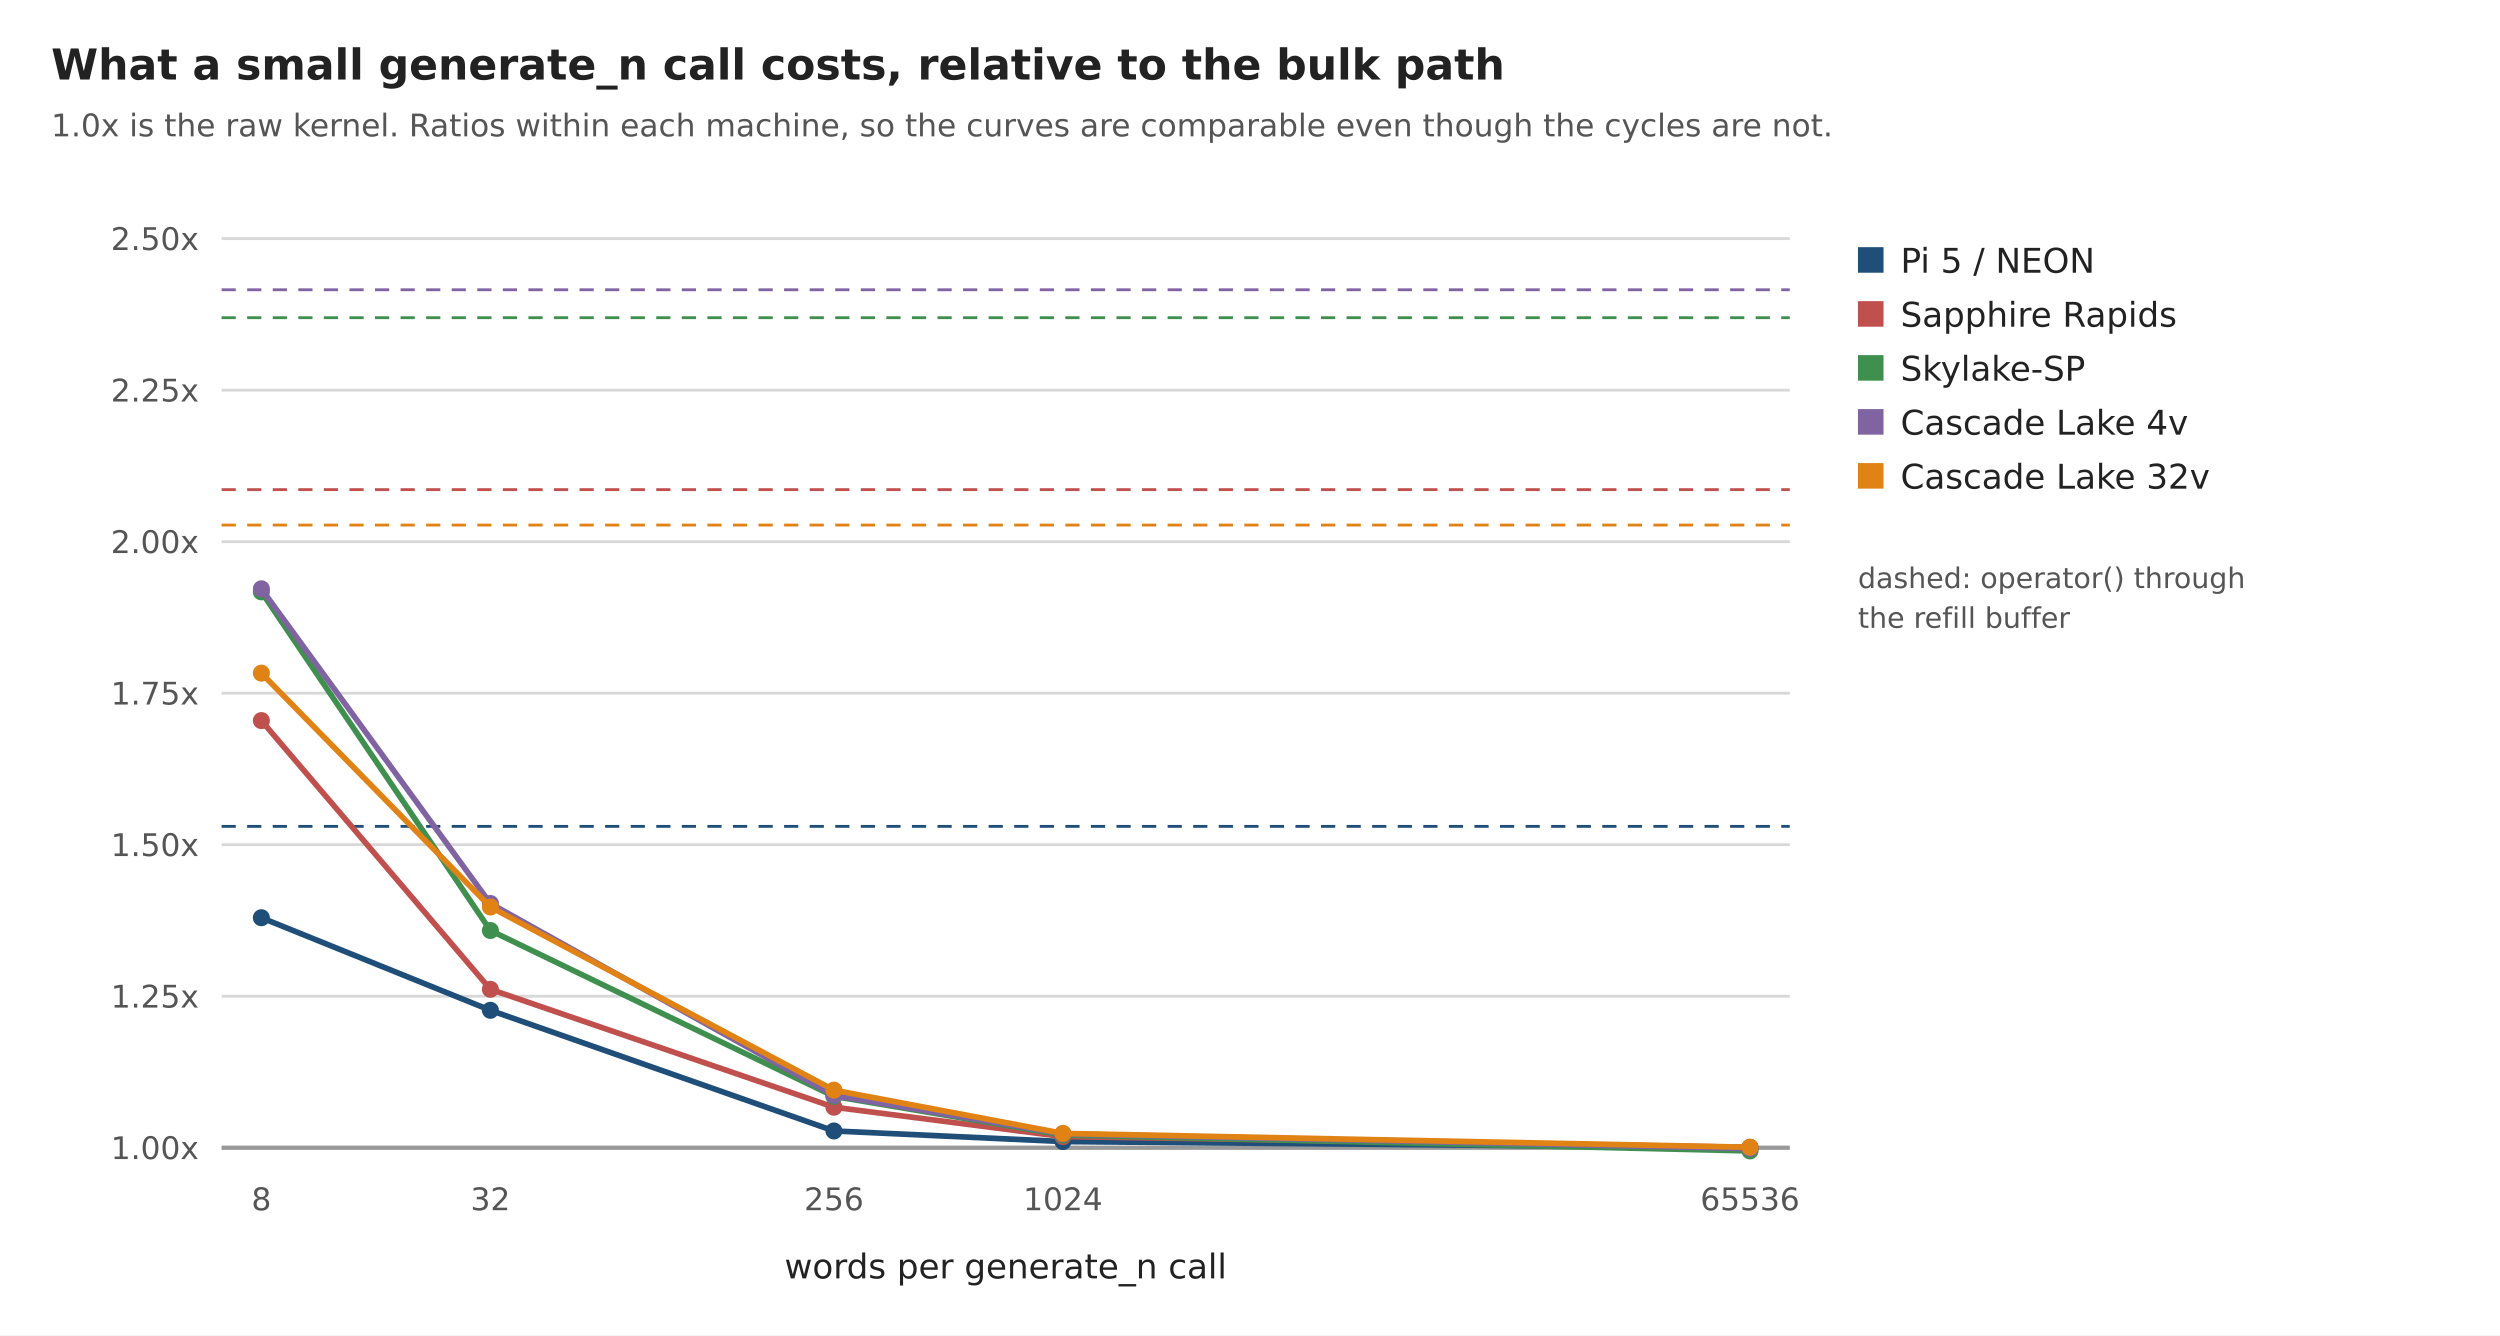
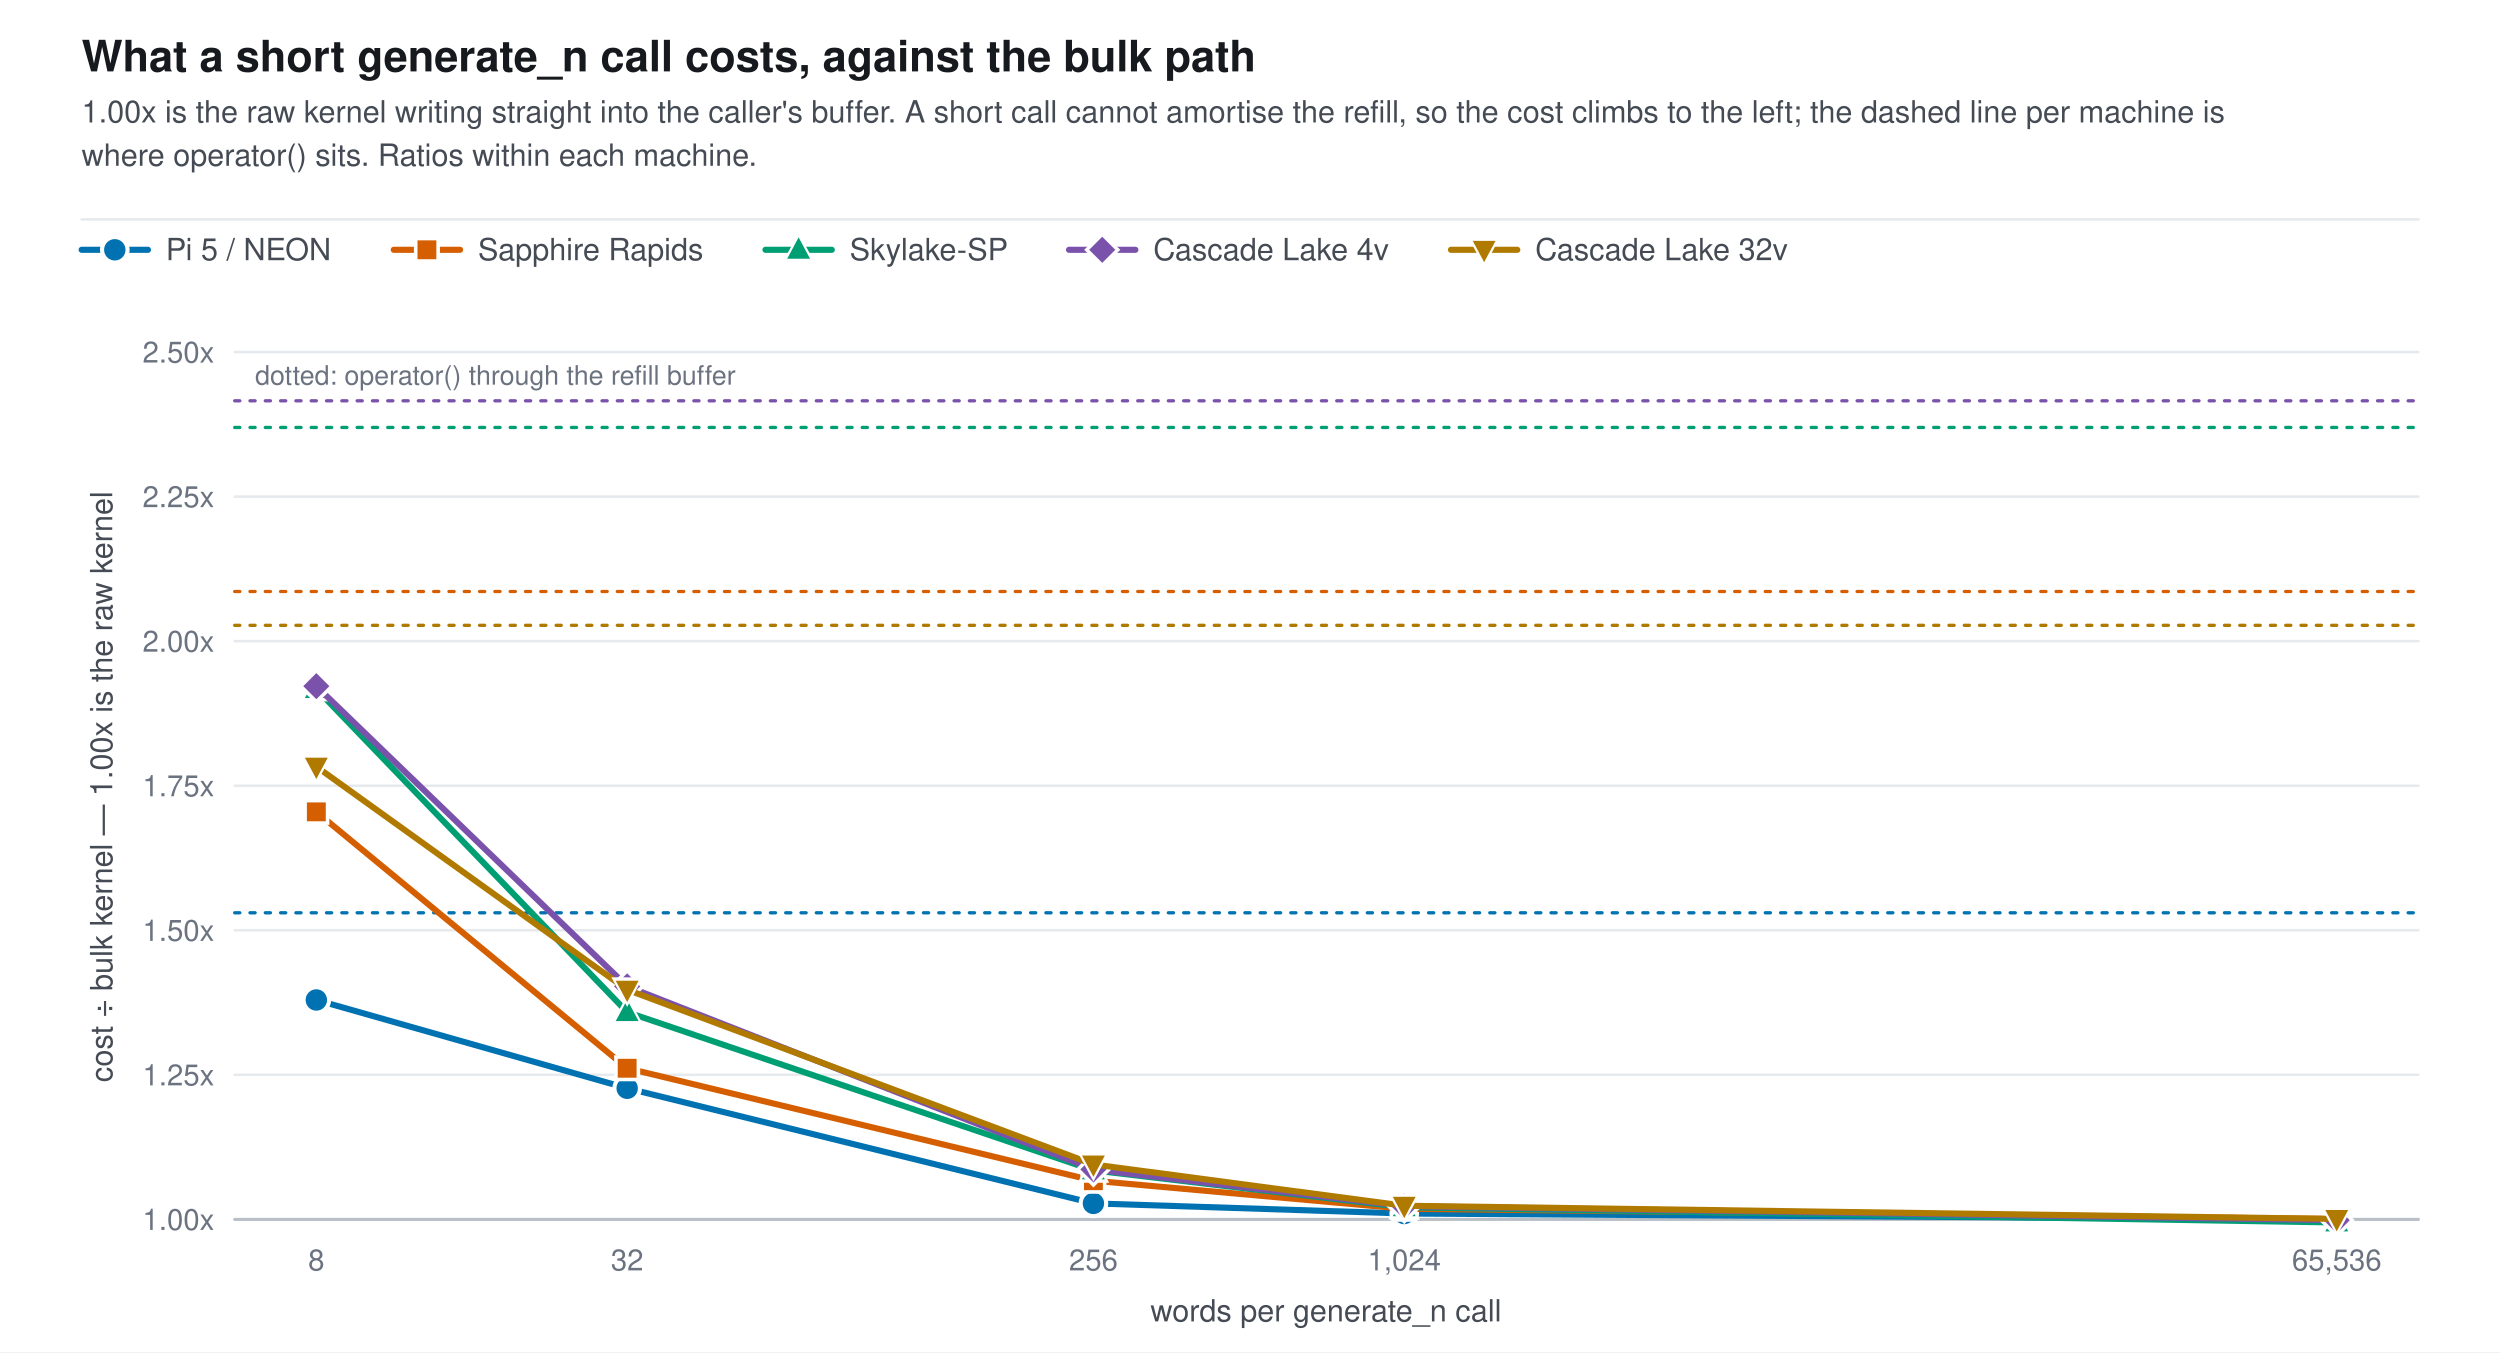
- <svg xmlns="http://www.w3.org/2000/svg" width="880" height="470" viewBox="0 0 880 470" font-family="DejaVu Sans, Verdana, sans-serif">
-   <rect width="880" height="470" fill="#ffffff" />
-   <text x="18" y="28" font-size="15" text-anchor="start" fill="#222222" font-weight="bold">What a small generate_n call costs, relative to the bulk path</text>
-   <text x="18" y="48" font-size="11" text-anchor="start" fill="#555555" font-weight="normal">1.0x is the raw kernel. Ratios within each machine, so the curves are comparable even though the cycles are not.</text>
-   <line x1="78" y1="404" x2="630" y2="404" stroke="#d8d8d8" stroke-width="1" />
-   <text x="70" y="408" font-size="11" text-anchor="end" fill="#555555" font-weight="normal">1.00x</text>
-   <line x1="78" y1="350.67" x2="630" y2="350.67" stroke="#d8d8d8" stroke-width="1" />
-   <text x="70" y="354.67" font-size="11" text-anchor="end" fill="#555555" font-weight="normal">1.25x</text>
-   <line x1="78" y1="297.33" x2="630" y2="297.33" stroke="#d8d8d8" stroke-width="1" />
-   <text x="70" y="301.33" font-size="11" text-anchor="end" fill="#555555" font-weight="normal">1.50x</text>
-   <line x1="78" y1="244" x2="630" y2="244" stroke="#d8d8d8" stroke-width="1" />
-   <text x="70" y="248" font-size="11" text-anchor="end" fill="#555555" font-weight="normal">1.75x</text>
-   <line x1="78" y1="190.67" x2="630" y2="190.67" stroke="#d8d8d8" stroke-width="1" />
-   <text x="70" y="194.67" font-size="11" text-anchor="end" fill="#555555" font-weight="normal">2.00x</text>
-   <line x1="78" y1="137.33" x2="630" y2="137.33" stroke="#d8d8d8" stroke-width="1" />
-   <text x="70" y="141.33" font-size="11" text-anchor="end" fill="#555555" font-weight="normal">2.25x</text>
-   <line x1="78" y1="84" x2="630" y2="84" stroke="#d8d8d8" stroke-width="1" />
-   <text x="70" y="88" font-size="11" text-anchor="end" fill="#555555" font-weight="normal">2.50x</text>
-   <line x1="78" y1="404" x2="630" y2="404" stroke="#999999" stroke-width="1.5" />
-   <text x="92" y="426" font-size="11" text-anchor="middle" fill="#555555" font-weight="normal">8</text>
-   <text x="172.62" y="426" font-size="11" text-anchor="middle" fill="#555555" font-weight="normal">32</text>
-   <text x="293.54" y="426" font-size="11" text-anchor="middle" fill="#555555" font-weight="normal">256</text>
-   <text x="374.15" y="426" font-size="11" text-anchor="middle" fill="#555555" font-weight="normal">1024</text>
-   <text x="616" y="426" font-size="11" text-anchor="middle" fill="#555555" font-weight="normal">65536</text>
-   <text x="354" y="450" font-size="12" text-anchor="middle" fill="#222222" font-weight="normal">words per generate_n call</text>
-   <polyline points="92,323.04 172.62,355.63 293.54,398.1 374.15,401.83 616,403.98" fill="none" stroke="#1f4e79" stroke-width="2" stroke-linejoin="round" />
-   <circle cx="92" cy="323.04" r="3" fill="#1f4e79" />
-   <circle cx="172.62" cy="355.63" r="3" fill="#1f4e79" />
-   <circle cx="293.54" cy="398.1" r="3" fill="#1f4e79" />
-   <circle cx="374.15" cy="401.83" r="3" fill="#1f4e79" />
-   <circle cx="616" cy="403.98" r="3" fill="#1f4e79" />
-   <line x1="78" y1="290.88" x2="630" y2="290.88" stroke="#1f4e79" stroke-width="1" stroke-dasharray="5 4" />
-   <polyline points="92,253.65 172.62,348.24 293.54,389.74 374.15,400.08 616,403.86" fill="none" stroke="#c0504d" stroke-width="2" stroke-linejoin="round" />
-   <circle cx="92" cy="253.65" r="3" fill="#c0504d" />
-   <circle cx="172.62" cy="348.24" r="3" fill="#c0504d" />
-   <circle cx="293.54" cy="389.74" r="3" fill="#c0504d" />
-   <circle cx="374.15" cy="400.08" r="3" fill="#c0504d" />
-   <circle cx="616" cy="403.86" r="3" fill="#c0504d" />
-   <line x1="78" y1="172.35" x2="630" y2="172.35" stroke="#c0504d" stroke-width="1" stroke-dasharray="5 4" />
-   <polyline points="92,208.33 172.62,327.54 293.54,385.92 374.15,399.53 616,405.13" fill="none" stroke="#3f8f4f" stroke-width="2" stroke-linejoin="round" />
-   <circle cx="92" cy="208.33" r="3" fill="#3f8f4f" />
-   <circle cx="172.62" cy="327.54" r="3" fill="#3f8f4f" />
-   <circle cx="293.54" cy="385.92" r="3" fill="#3f8f4f" />
-   <circle cx="374.15" cy="399.53" r="3" fill="#3f8f4f" />
-   <circle cx="616" cy="405.13" r="3" fill="#3f8f4f" />
-   <line x1="78" y1="111.83" x2="630" y2="111.83" stroke="#3f8f4f" stroke-width="1" stroke-dasharray="5 4" />
-   <polyline points="92,207.26 172.62,318.03 293.54,385.58 374.15,399.13 616,404.3" fill="none" stroke="#8064a2" stroke-width="2" stroke-linejoin="round" />
-   <circle cx="92" cy="207.26" r="3" fill="#8064a2" />
-   <circle cx="172.62" cy="318.03" r="3" fill="#8064a2" />
-   <circle cx="293.54" cy="385.58" r="3" fill="#8064a2" />
-   <circle cx="374.15" cy="399.13" r="3" fill="#8064a2" />
-   <circle cx="616" cy="404.3" r="3" fill="#8064a2" />
-   <line x1="78" y1="102" x2="630" y2="102" stroke="#8064a2" stroke-width="1" stroke-dasharray="5 4" />
-   <polyline points="92,236.95 172.62,319.26 293.54,383.73 374.15,398.96 616,403.83" fill="none" stroke="#e08214" stroke-width="2" stroke-linejoin="round" />
-   <circle cx="92" cy="236.95" r="3" fill="#e08214" />
-   <circle cx="172.62" cy="319.26" r="3" fill="#e08214" />
-   <circle cx="293.54" cy="383.73" r="3" fill="#e08214" />
-   <circle cx="374.15" cy="398.96" r="3" fill="#e08214" />
-   <circle cx="616" cy="403.83" r="3" fill="#e08214" />
-   <line x1="78" y1="184.82" x2="630" y2="184.82" stroke="#e08214" stroke-width="1" stroke-dasharray="5 4" />
-   <rect x="654" y="87" width="9" height="9" fill="#1f4e79" fill-opacity="1" />
-   <text x="669" y="96" font-size="12" text-anchor="start" fill="#222222" font-weight="normal">Pi 5 / NEON</text>
-   <rect x="654" y="106" width="9" height="9" fill="#c0504d" fill-opacity="1" />
-   <text x="669" y="115" font-size="12" text-anchor="start" fill="#222222" font-weight="normal">Sapphire Rapids</text>
-   <rect x="654" y="125" width="9" height="9" fill="#3f8f4f" fill-opacity="1" />
-   <text x="669" y="134" font-size="12" text-anchor="start" fill="#222222" font-weight="normal">Skylake-SP</text>
-   <rect x="654" y="144" width="9" height="9" fill="#8064a2" fill-opacity="1" />
-   <text x="669" y="153" font-size="12" text-anchor="start" fill="#222222" font-weight="normal">Cascade Lake 4v</text>
-   <rect x="654" y="163" width="9" height="9" fill="#e08214" fill-opacity="1" />
-   <text x="669" y="172" font-size="12" text-anchor="start" fill="#222222" font-weight="normal">Cascade Lake 32v</text>
-   <text x="654" y="207" font-size="10" text-anchor="start" fill="#555555" font-weight="normal">dashed: operator() through</text>
-   <text x="654" y="221" font-size="10" text-anchor="start" fill="#555555" font-weight="normal">the refill buffer</text>
+ <svg xmlns="http://www.w3.org/2000/svg" width="980" height="530" viewBox="0 0 980 530" font-family="Helvetica, Arial, 'Liberation Sans', sans-serif" font-variant-numeric="tabular-nums" role="img" aria-label="Cost per generate_n call size">
+   <rect width="980" height="530" fill="#FFFFFF" />
+   <text x="32" y="28" font-size="17" fill="#16191D" font-weight="600">What a short generate_n call costs, against the bulk path</text>
+   <text x="32" y="48" font-size="12" fill="#454B54">1.00x is the raw kernel writing straight into the caller's buffer. A short call cannot amortise the refill, so the cost climbs to the left; the dashed line per machine is</text>
+   <text x="32" y="65" font-size="12" fill="#454B54">where operator() sits. Ratios within each machine.</text>
+   <line x1="32" y1="86" x2="948" y2="86" stroke="#E6E9ED" stroke-width="1" stroke-linecap="round" />
+   <line x1="32" y1="97.92" x2="58" y2="97.92" stroke="#0072B2" stroke-width="2.4" stroke-linecap="round" />
+   <circle cx="45" cy="97.92" r="5.8" fill="#FFFFFF" />
+   <circle cx="45" cy="97.92" r="4.2" fill="#0072B2" />
+   <text x="65" y="102" font-size="12" fill="#454B54">Pi 5 / NEON</text>
+   <line x1="154.35" y1="97.92" x2="180.35" y2="97.92" stroke="#D55E00" stroke-width="2.4" stroke-linecap="round" />
+   <polygon points="162.25,92.82 172.46,92.82 172.46,103.02 162.25,103.02" fill="#FFFFFF" />
+   <polygon points="163.66,94.22 171.05,94.22 171.05,101.62 163.66,101.62" fill="#D55E00" />
+   <text x="187.35" y="102" font-size="12" fill="#454B54">Sapphire Rapids</text>
+   <line x1="300.06" y1="97.92" x2="326.06" y2="97.92" stroke="#009E73" stroke-width="2.4" stroke-linecap="round" />
+   <polygon points="313.06,91.19 319.25,102.76 306.87,102.76" fill="#FFFFFF" />
+   <polygon points="313.06,93.05 317.54,101.43 308.57,101.43" fill="#009E73" />
+   <text x="333.06" y="102" font-size="12" fill="#454B54">Skylake-SP</text>
+   <line x1="419.07" y1="97.92" x2="445.07" y2="97.92" stroke="#7B52AB" stroke-width="2.4" stroke-linecap="round" />
+   <polygon points="432.07,90.84 439.15,97.92 432.07,105 425,97.92" fill="#FFFFFF" />
+   <polygon points="432.07,92.8 437.2,97.92 432.07,103.04 426.95,97.92" fill="#7B52AB" />
+   <text x="452.07" y="102" font-size="12" fill="#454B54">Cascade Lake 4v</text>
+   <line x1="568.78" y1="97.92" x2="594.78" y2="97.92" stroke="#B07A00" stroke-width="2.4" stroke-linecap="round" />
+   <polygon points="581.78,104.65 587.97,93.08 575.59,93.08" fill="#FFFFFF" />
+   <polygon points="581.78,102.79 586.27,94.41 577.3,94.41" fill="#B07A00" />
+   <text x="601.78" y="102" font-size="12" fill="#454B54">Cascade Lake 32v</text>
+   <line x1="92" y1="478" x2="948" y2="478" stroke="#E6E9ED" stroke-width="1" stroke-linecap="round" />
+   <text x="55.87" y="482.14" font-size="11.5" fill="#6B7280">1.00x</text>
+   <line x1="92" y1="421.33" x2="948" y2="421.33" stroke="#E6E9ED" stroke-width="1" stroke-linecap="round" />
+   <text x="55.87" y="425.47" font-size="11.5" fill="#6B7280">1.25x</text>
+   <line x1="92" y1="364.67" x2="948" y2="364.67" stroke="#E6E9ED" stroke-width="1" stroke-linecap="round" />
+   <text x="55.87" y="368.81" font-size="11.5" fill="#6B7280">1.50x</text>
+   <line x1="92" y1="308" x2="948" y2="308" stroke="#E6E9ED" stroke-width="1" stroke-linecap="round" />
+   <text x="55.87" y="312.14" font-size="11.5" fill="#6B7280">1.75x</text>
+   <line x1="92" y1="251.33" x2="948" y2="251.33" stroke="#E6E9ED" stroke-width="1" stroke-linecap="round" />
+   <text x="55.87" y="255.47" font-size="11.5" fill="#6B7280">2.00x</text>
+   <line x1="92" y1="194.67" x2="948" y2="194.67" stroke="#E6E9ED" stroke-width="1" stroke-linecap="round" />
+   <text x="55.87" y="198.81" font-size="11.5" fill="#6B7280">2.25x</text>
+   <line x1="92" y1="138" x2="948" y2="138" stroke="#E6E9ED" stroke-width="1" stroke-linecap="round" />
+   <text x="55.87" y="142.14" font-size="11.5" fill="#6B7280">2.50x</text>
+   <text x="120.8" y="498" font-size="11.5" fill="#6B7280">8</text>
+   <text x="239.45" y="498" font-size="11.5" fill="#6B7280">32</text>
+   <text x="419.02" y="498" font-size="11.5" fill="#6B7280">256</text>
+   <text x="536.08" y="498" font-size="11.5" fill="#6B7280">1,024</text>
+   <text x="898.42" y="498" font-size="11.5" fill="#6B7280">65,536</text>
+   <line x1="92" y1="478" x2="948" y2="478" stroke="#B9BFC7" stroke-width="1.2" stroke-linecap="round" />
+   <text x="450.97" y="518" font-size="12" fill="#454B54">words per generate_n call</text>
+   <text x="44" y="424.21" font-size="12" fill="#454B54" transform="rotate(-90 44 424.21)">cost ÷ bulk kernel — 1.00x is the raw kernel</text>
+   <line x1="92" y1="357.81" x2="948" y2="357.81" stroke="#0072B2" stroke-width="1.3" stroke-linecap="round" stroke-dasharray="2 4" />
+   <polyline points="124,391.99 245.85,426.61 428.62,471.73 550.46,475.7 916,477.98" fill="none" stroke="#0072B2" stroke-width="2.4" stroke-linejoin="round" stroke-linecap="round" />
+   <circle cx="124" cy="391.99" r="5.8" fill="#FFFFFF" />
+   <circle cx="124" cy="391.99" r="4.2" fill="#0072B2" />
+   <circle cx="245.85" cy="426.61" r="5.8" fill="#FFFFFF" />
+   <circle cx="245.85" cy="426.61" r="4.2" fill="#0072B2" />
+   <circle cx="428.62" cy="471.73" r="5.8" fill="#FFFFFF" />
+   <circle cx="428.62" cy="471.73" r="4.2" fill="#0072B2" />
+   <circle cx="550.46" cy="475.7" r="5.8" fill="#FFFFFF" />
+   <circle cx="550.46" cy="475.7" r="4.2" fill="#0072B2" />
+   <circle cx="916" cy="477.98" r="5.8" fill="#FFFFFF" />
+   <circle cx="916" cy="477.98" r="4.2" fill="#0072B2" />
+   <line x1="92" y1="231.87" x2="948" y2="231.87" stroke="#D55E00" stroke-width="1.3" stroke-linecap="round" stroke-dasharray="2 4" />
+   <polyline points="124,318.25 245.85,418.76 428.62,462.84 550.46,473.84 916,477.86" fill="none" stroke="#D55E00" stroke-width="2.4" stroke-linejoin="round" stroke-linecap="round" />
+   <polygon points="118.9,313.14 129.1,313.14 129.1,323.35 118.9,323.35" fill="#FFFFFF" />
+   <polygon points="120.3,314.55 127.7,314.55 127.7,321.94 120.3,321.94" fill="#D55E00" />
+   <polygon points="240.74,413.66 250.95,413.66 250.95,423.86 240.74,423.86" fill="#FFFFFF" />
+   <polygon points="242.15,415.06 249.54,415.06 249.54,422.46 242.15,422.46" fill="#D55E00" />
+   <polygon points="423.51,457.74 433.72,457.74 433.72,467.95 423.51,467.95" fill="#FFFFFF" />
+   <polygon points="424.92,459.15 432.31,459.15 432.31,466.54 424.92,466.54" fill="#D55E00" />
+   <polygon points="545.36,468.73 555.57,468.73 555.57,478.94 545.36,478.94" fill="#FFFFFF" />
+   <polygon points="546.77,470.14 554.16,470.14 554.16,477.53 546.77,477.53" fill="#D55E00" />
+   <polygon points="910.9,472.75 921.1,472.75 921.1,482.96 910.9,482.96" fill="#FFFFFF" />
+   <polygon points="912.3,474.16 919.7,474.16 919.7,481.55 912.3,481.55" fill="#D55E00" />
+   <line x1="92" y1="167.57" x2="948" y2="167.57" stroke="#009E73" stroke-width="1.3" stroke-linecap="round" stroke-dasharray="2 4" />
+   <polyline points="124,270.1 245.85,396.76 428.62,458.79 550.46,473.25 916,479.21" fill="none" stroke="#009E73" stroke-width="2.4" stroke-linejoin="round" stroke-linecap="round" />
+   <polygon points="124,263.37 130.19,274.94 117.81,274.94" fill="#FFFFFF" />
+   <polygon points="124,265.23 128.48,273.61 119.52,273.61" fill="#009E73" />
+   <polygon points="245.85,390.03 252.04,401.6 239.66,401.6" fill="#FFFFFF" />
+   <polygon points="245.85,391.89 250.33,400.27 241.36,400.27" fill="#009E73" />
+   <polygon points="428.62,452.06 434.81,463.64 422.43,463.64" fill="#FFFFFF" />
+   <polygon points="428.62,453.92 433.1,462.3 424.13,462.3" fill="#009E73" />
+   <polygon points="550.46,466.52 556.65,478.1 544.27,478.1" fill="#FFFFFF" />
+   <polygon points="550.46,468.38 554.94,476.76 545.98,476.76" fill="#009E73" />
+   <polygon points="916,472.48 922.19,484.05 909.81,484.05" fill="#FFFFFF" />
+   <polygon points="916,474.33 920.48,482.71 911.52,482.71" fill="#009E73" />
+   <line x1="92" y1="157.12" x2="948" y2="157.12" stroke="#7B52AB" stroke-width="1.3" stroke-linecap="round" stroke-dasharray="2 4" />
+   <polyline points="124,268.97 245.85,386.66 428.62,458.42 550.46,472.83 916,478.32" fill="none" stroke="#7B52AB" stroke-width="2.4" stroke-linejoin="round" stroke-linecap="round" />
+   <polygon points="124,261.89 131.08,268.97 124,276.04 116.92,268.97" fill="#FFFFFF" />
+   <polygon points="124,263.84 129.12,268.97 124,274.09 118.88,268.97" fill="#7B52AB" />
+   <polygon points="245.85,379.58 252.92,386.66 245.85,393.74 238.77,386.66" fill="#FFFFFF" />
+   <polygon points="245.85,381.54 250.97,386.66 245.85,391.78 240.72,386.66" fill="#7B52AB" />
+   <polygon points="428.62,451.35 435.69,458.42 428.62,465.5 421.54,458.42" fill="#FFFFFF" />
+   <polygon points="428.62,453.3 433.74,458.42 428.62,463.55 423.49,458.42" fill="#7B52AB" />
+   <polygon points="550.46,465.75 557.54,472.83 550.46,479.9 543.39,472.83" fill="#FFFFFF" />
+   <polygon points="550.46,467.7 555.59,472.83 550.46,477.95 545.34,472.83" fill="#7B52AB" />
+   <polygon points="916,471.25 923.08,478.32 916,485.4 908.92,478.32" fill="#FFFFFF" />
+   <polygon points="916,473.2 921.12,478.32 916,483.45 910.88,478.32" fill="#7B52AB" />
+   <line x1="92" y1="245.13" x2="948" y2="245.13" stroke="#B07A00" stroke-width="1.3" stroke-linecap="round" stroke-dasharray="2 4" />
+   <polyline points="124,300.51 245.85,387.97 428.62,456.46 550.46,472.65 916,477.82" fill="none" stroke="#B07A00" stroke-width="2.4" stroke-linejoin="round" stroke-linecap="round" />
+   <polygon points="124,307.24 130.19,295.67 117.81,295.67" fill="#FFFFFF" />
+   <polygon points="124,305.39 128.48,297.01 119.52,297.01" fill="#B07A00" />
+   <polygon points="245.85,394.7 252.04,383.12 239.66,383.12" fill="#FFFFFF" />
+   <polygon points="245.85,392.84 250.33,384.46 241.36,384.46" fill="#B07A00" />
+   <polygon points="428.62,463.19 434.81,451.62 422.43,451.62" fill="#FFFFFF" />
+   <polygon points="428.62,461.33 433.1,452.96 424.13,452.96" fill="#B07A00" />
+   <polygon points="550.46,479.38 556.65,467.8 544.27,467.8" fill="#FFFFFF" />
+   <polygon points="550.46,477.52 554.94,469.14 545.98,469.14" fill="#B07A00" />
+   <polygon points="916,484.55 922.19,472.98 909.81,472.98" fill="#FFFFFF" />
+   <polygon points="916,482.7 920.48,474.32 911.52,474.32" fill="#B07A00" />
+   <text x="100" y="150.8" font-size="10.5" fill="#6B7280">dotted: operator() through the refill buffer</text>
</svg>
